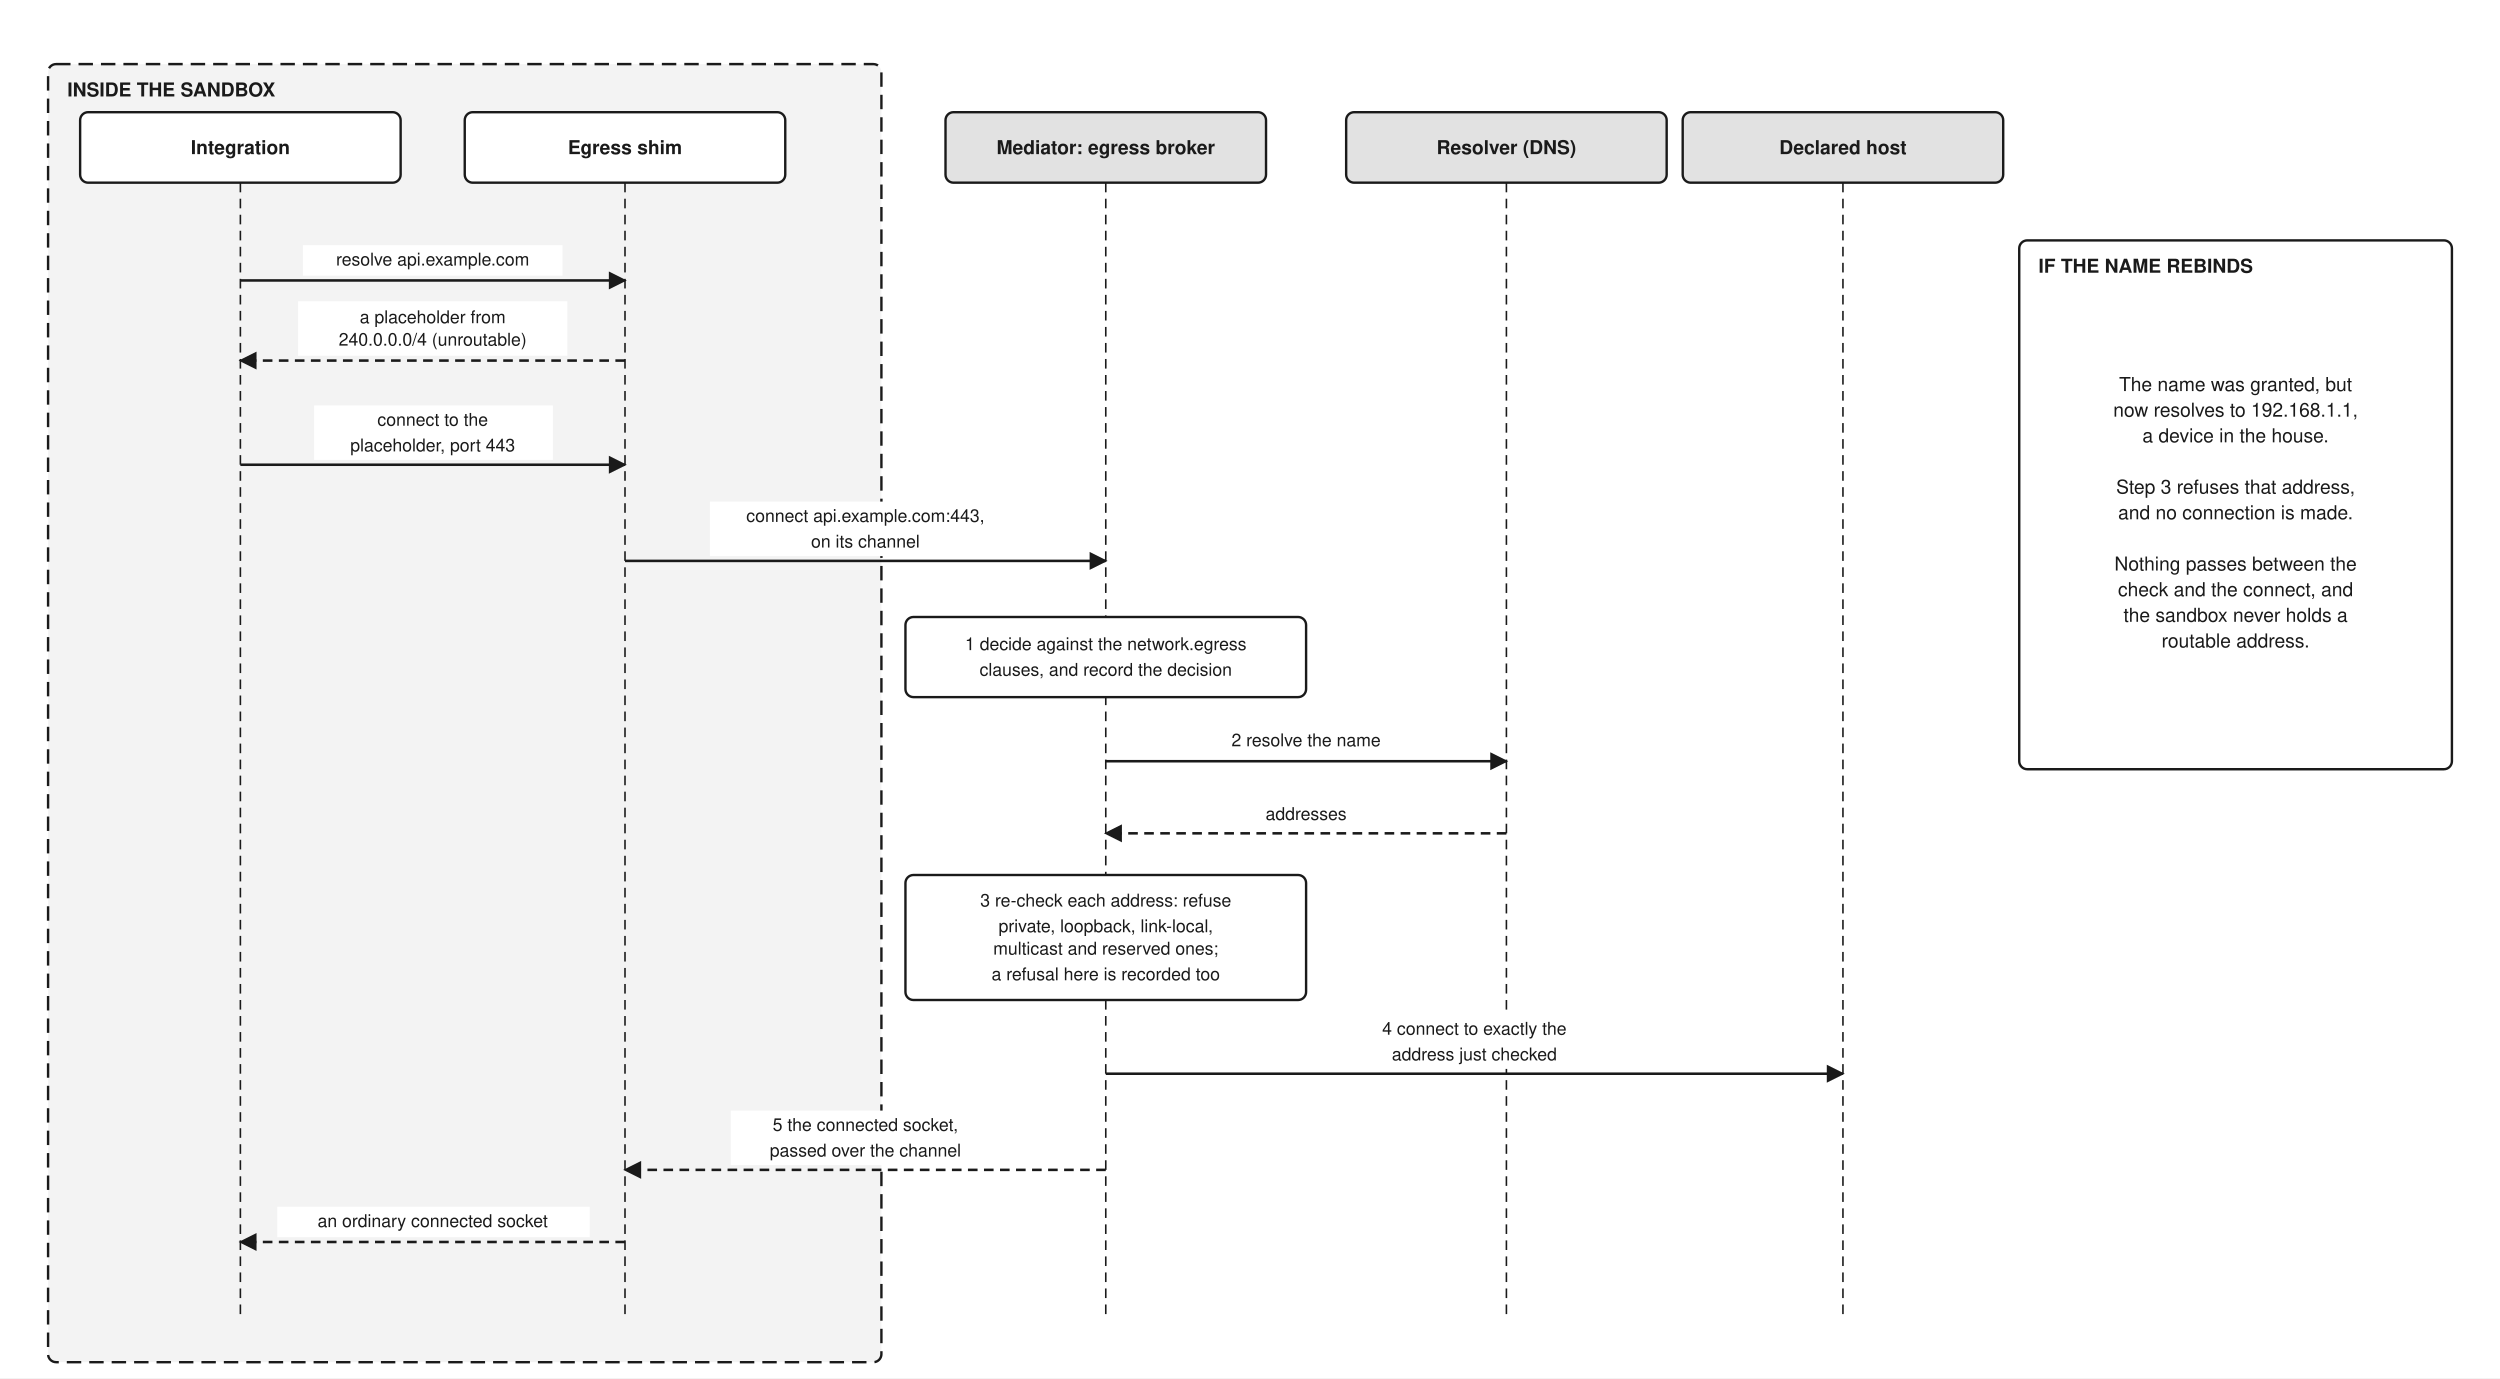
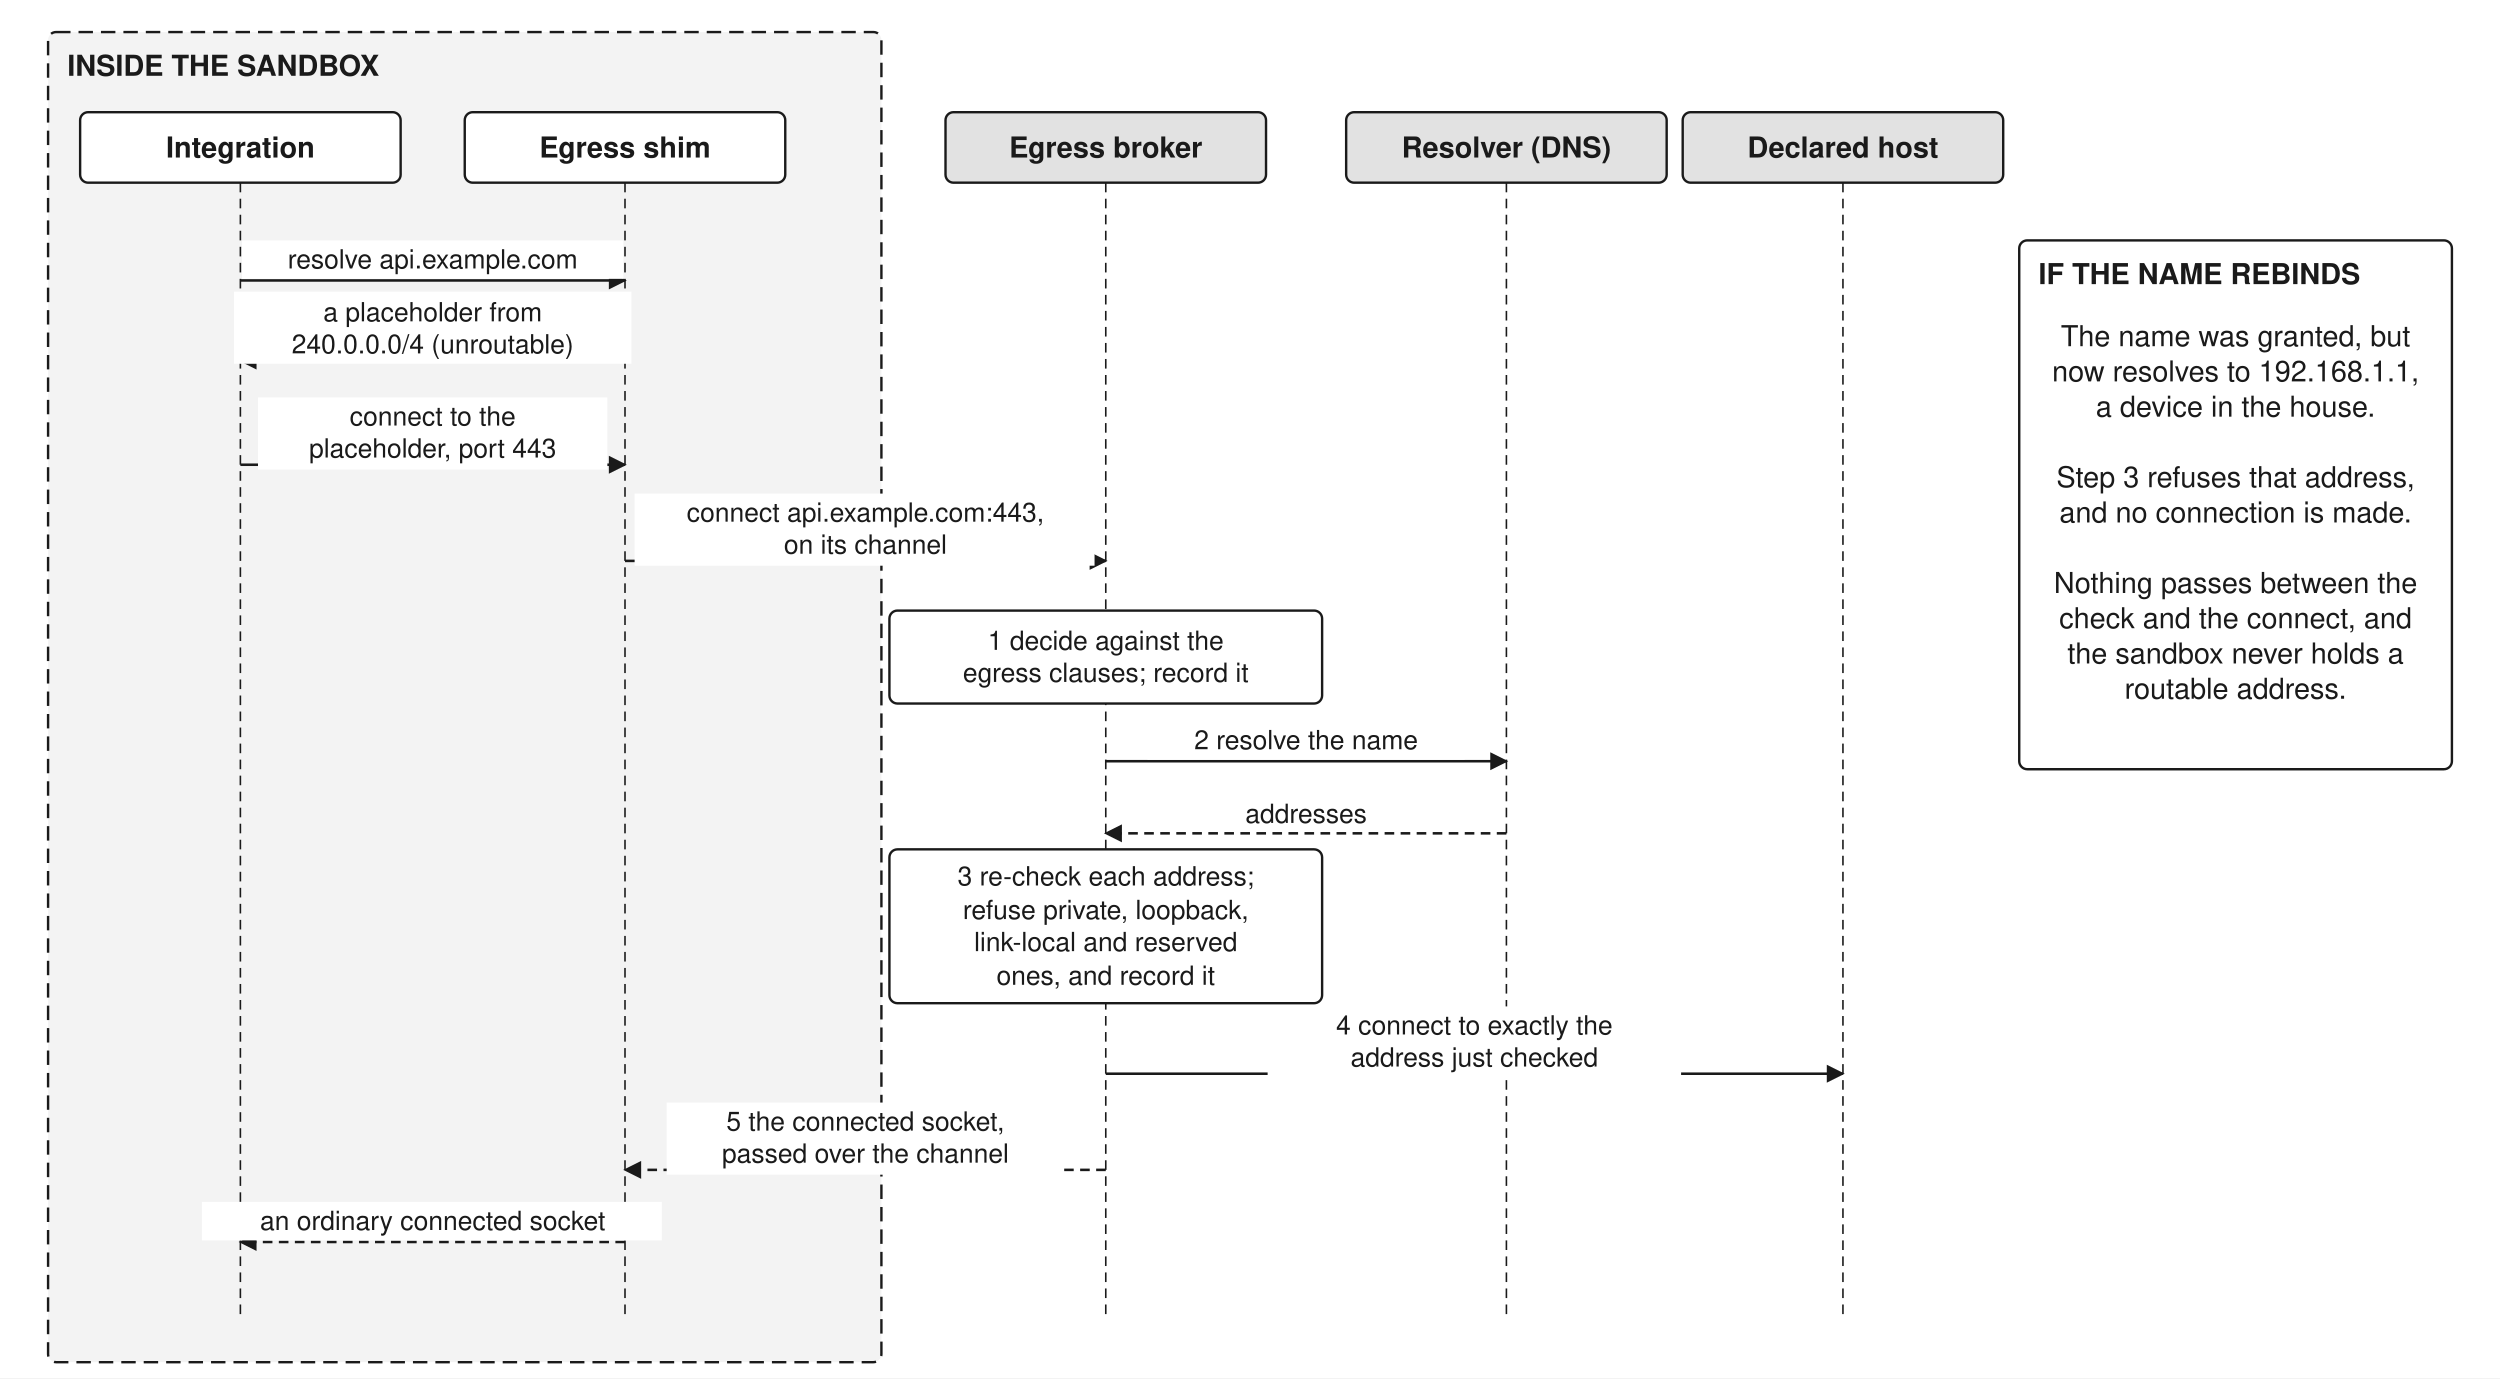
<svg xmlns="http://www.w3.org/2000/svg" width="1560" height="860" viewBox="0 0 1560 860">
  <rect width="100%" height="100%" fill="#ffffff" />
  <defs>
    <marker id="ar" viewBox="0 0 10 10" refX="9" refY="5" markerWidth="7" markerHeight="7" orient="auto-start-reverse">
      <path d="M0,0 L10,5 L0,10 z" fill="#1a1a1a" />
    </marker>
  </defs>
-   <rect x="30" y="40" width="520" height="810" rx="5" fill="#f3f3f3" stroke="#1a1a1a" stroke-width="1.5" stroke-dasharray="9 5" />
-   <text x="42" y="56" font-size="12" font-family="Helvetica,Arial,sans-serif" font-weight="bold" fill="#1a1a1a" text-anchor="start" dominant-baseline="middle">INSIDE THE SANDBOX</text>
+   <rect x="30" y="20" width="520" height="830" rx="5" fill="#f3f3f3" stroke="#1a1a1a" stroke-width="1.5" stroke-dasharray="9 5" />
+   <text x="42" y="41" font-size="18" font-family="Helvetica,Arial,sans-serif" font-weight="bold" fill="#1a1a1a" text-anchor="start" dominant-baseline="middle">INSIDE THE SANDBOX</text>
  <rect x="50" y="70" width="200" height="44" rx="5" fill="#ffffff" stroke="#1a1a1a" stroke-width="1.5" />
-   <text x="150" y="92" font-size="12" font-family="Helvetica,Arial,sans-serif" font-weight="bold" fill="#1a1a1a" text-anchor="middle" dominant-baseline="middle">Integration</text>
+   <text x="150" y="92" font-size="18" font-family="Helvetica,Arial,sans-serif" font-weight="bold" fill="#1a1a1a" text-anchor="middle" dominant-baseline="middle">Integration</text>
  <path d="M 150,114 L 150,820" fill="none" stroke="#1a1a1a" stroke-width="1" stroke-dasharray="6 4" />
  <rect x="290" y="70" width="200" height="44" rx="5" fill="#ffffff" stroke="#1a1a1a" stroke-width="1.5" />
-   <text x="390" y="92" font-size="12" font-family="Helvetica,Arial,sans-serif" font-weight="bold" fill="#1a1a1a" text-anchor="middle" dominant-baseline="middle">Egress shim</text>
+   <text x="390" y="92" font-size="18" font-family="Helvetica,Arial,sans-serif" font-weight="bold" fill="#1a1a1a" text-anchor="middle" dominant-baseline="middle">Egress shim</text>
  <path d="M 390,114 L 390,820" fill="none" stroke="#1a1a1a" stroke-width="1" stroke-dasharray="6 4" />
  <rect x="590" y="70" width="200" height="44" rx="5" fill="#e2e2e2" stroke="#1a1a1a" stroke-width="1.5" />
-   <text x="690" y="92" font-size="12" font-family="Helvetica,Arial,sans-serif" font-weight="bold" fill="#1a1a1a" text-anchor="middle" dominant-baseline="middle">Mediator: egress broker</text>
+   <text x="690" y="92" font-size="18" font-family="Helvetica,Arial,sans-serif" font-weight="bold" fill="#1a1a1a" text-anchor="middle" dominant-baseline="middle">Egress broker</text>
  <path d="M 690,114 L 690,820" fill="none" stroke="#1a1a1a" stroke-width="1" stroke-dasharray="6 4" />
  <rect x="840" y="70" width="200" height="44" rx="5" fill="#e2e2e2" stroke="#1a1a1a" stroke-width="1.5" />
-   <text x="940" y="92" font-size="12" font-family="Helvetica,Arial,sans-serif" font-weight="bold" fill="#1a1a1a" text-anchor="middle" dominant-baseline="middle">Resolver (DNS)</text>
+   <text x="940" y="92" font-size="18" font-family="Helvetica,Arial,sans-serif" font-weight="bold" fill="#1a1a1a" text-anchor="middle" dominant-baseline="middle">Resolver (DNS)</text>
  <path d="M 940,114 L 940,820" fill="none" stroke="#1a1a1a" stroke-width="1" stroke-dasharray="6 4" />
  <rect x="1050" y="70" width="200" height="44" rx="5" fill="#e2e2e2" stroke="#1a1a1a" stroke-width="1.5" />
-   <text x="1150" y="92" font-size="12" font-family="Helvetica,Arial,sans-serif" font-weight="bold" fill="#1a1a1a" text-anchor="middle" dominant-baseline="middle">Declared host</text>
+   <text x="1150" y="92" font-size="18" font-family="Helvetica,Arial,sans-serif" font-weight="bold" fill="#1a1a1a" text-anchor="middle" dominant-baseline="middle">Declared host</text>
  <path d="M 1150,114 L 1150,820" fill="none" stroke="#1a1a1a" stroke-width="1" stroke-dasharray="6 4" />
  <path d="M 150,175 L 390,175" fill="none" stroke="#1a1a1a" stroke-width="1.6" marker-end="url(#ar)" />
-   <rect x="189" y="153" width="162" height="19" fill="#ffffff" />
-   <text x="270" y="162" font-size="11" font-family="Helvetica,Arial,sans-serif" font-weight="normal" fill="#1a1a1a" text-anchor="middle" dominant-baseline="middle">resolve api.example.com</text>
+   <rect x="151" y="150" width="238" height="24" fill="#ffffff" />
+   <text x="270" y="162" font-size="16.5" font-family="Helvetica,Arial,sans-serif" font-weight="normal" fill="#1a1a1a" text-anchor="middle" dominant-baseline="middle">resolve api.example.com</text>
  <path d="M 390,225 L 150,225" fill="none" stroke="#1a1a1a" stroke-width="1.6" stroke-dasharray="6 4" marker-end="url(#ar)" />
-   <rect x="186" y="188" width="168" height="34" fill="#ffffff" />
-   <text x="270" y="198" font-size="11" font-family="Helvetica,Arial,sans-serif" font-weight="normal" fill="#1a1a1a" text-anchor="middle" dominant-baseline="middle">a placeholder from</text>
-   <text x="270" y="212" font-size="11" font-family="Helvetica,Arial,sans-serif" font-weight="normal" fill="#1a1a1a" text-anchor="middle" dominant-baseline="middle">240.0.0.0/4 (unroutable)</text>
+   <rect x="146" y="182" width="248" height="45" fill="#ffffff" />
+   <text x="270" y="195" font-size="16.5" font-family="Helvetica,Arial,sans-serif" font-weight="normal" fill="#1a1a1a" text-anchor="middle" dominant-baseline="middle">a placeholder from</text>
+   <text x="270" y="215" font-size="16.5" font-family="Helvetica,Arial,sans-serif" font-weight="normal" fill="#1a1a1a" text-anchor="middle" dominant-baseline="middle">240.0.0.0/4 (unroutable)</text>
  <path d="M 150,290 L 390,290" fill="none" stroke="#1a1a1a" stroke-width="1.6" marker-end="url(#ar)" />
-   <rect x="196" y="253" width="149" height="34" fill="#ffffff" />
-   <text x="270" y="262" font-size="11" font-family="Helvetica,Arial,sans-serif" font-weight="normal" fill="#1a1a1a" text-anchor="middle" dominant-baseline="middle">connect to the</text>
-   <text x="270" y="278" font-size="11" font-family="Helvetica,Arial,sans-serif" font-weight="normal" fill="#1a1a1a" text-anchor="middle" dominant-baseline="middle">placeholder, port 443</text>
+   <rect x="161" y="248" width="218" height="45" fill="#ffffff" />
+   <text x="270" y="260" font-size="16.5" font-family="Helvetica,Arial,sans-serif" font-weight="normal" fill="#1a1a1a" text-anchor="middle" dominant-baseline="middle">connect to the</text>
+   <text x="270" y="280" font-size="16.5" font-family="Helvetica,Arial,sans-serif" font-weight="normal" fill="#1a1a1a" text-anchor="middle" dominant-baseline="middle">placeholder, port 443</text>
  <path d="M 390,350 L 690,350" fill="none" stroke="#1a1a1a" stroke-width="1.6" marker-end="url(#ar)" />
-   <rect x="443" y="313" width="195" height="34" fill="#ffffff" />
-   <text x="540" y="322" font-size="11" font-family="Helvetica,Arial,sans-serif" font-weight="normal" fill="#1a1a1a" text-anchor="middle" dominant-baseline="middle">connect api.example.com:443,</text>
-   <text x="540" y="338" font-size="11" font-family="Helvetica,Arial,sans-serif" font-weight="normal" fill="#1a1a1a" text-anchor="middle" dominant-baseline="middle">on its channel</text>
-   <rect x="565" y="385.0" width="250" height="50" rx="5" fill="#ffffff" stroke="#1a1a1a" stroke-width="1.5" />
-   <text x="690" y="402" font-size="11" font-family="Helvetica,Arial,sans-serif" font-weight="normal" fill="#1a1a1a" text-anchor="middle" dominant-baseline="middle">1  decide against the network.egress</text>
-   <text x="690" y="418" font-size="11" font-family="Helvetica,Arial,sans-serif" font-weight="normal" fill="#1a1a1a" text-anchor="middle" dominant-baseline="middle">clauses, and record the decision</text>
+   <rect x="396" y="308" width="287" height="45" fill="#ffffff" />
+   <text x="540" y="320" font-size="16.5" font-family="Helvetica,Arial,sans-serif" font-weight="normal" fill="#1a1a1a" text-anchor="middle" dominant-baseline="middle">connect api.example.com:443,</text>
+   <text x="540" y="340" font-size="16.5" font-family="Helvetica,Arial,sans-serif" font-weight="normal" fill="#1a1a1a" text-anchor="middle" dominant-baseline="middle">on its channel</text>
+   <rect x="555" y="381.0" width="270" height="58" rx="5" fill="#ffffff" stroke="#1a1a1a" stroke-width="1.5" />
+   <text x="690" y="400" font-size="16.5" font-family="Helvetica,Arial,sans-serif" font-weight="normal" fill="#1a1a1a" text-anchor="middle" dominant-baseline="middle">1  decide against the</text>
+   <text x="690" y="420" font-size="16.5" font-family="Helvetica,Arial,sans-serif" font-weight="normal" fill="#1a1a1a" text-anchor="middle" dominant-baseline="middle">egress clauses; record it</text>
  <path d="M 690,475 L 940,475" fill="none" stroke="#1a1a1a" stroke-width="1.6" marker-end="url(#ar)" />
-   <rect x="747" y="453" width="135" height="19" fill="#ffffff" />
-   <text x="815" y="462" font-size="11" font-family="Helvetica,Arial,sans-serif" font-weight="normal" fill="#1a1a1a" text-anchor="middle" dominant-baseline="middle">2  resolve the name</text>
+   <rect x="716" y="450" width="198" height="24" fill="#ffffff" />
+   <text x="815" y="462" font-size="16.5" font-family="Helvetica,Arial,sans-serif" font-weight="normal" fill="#1a1a1a" text-anchor="middle" dominant-baseline="middle">2  resolve the name</text>
  <path d="M 940,520 L 690,520" fill="none" stroke="#1a1a1a" stroke-width="1.6" stroke-dasharray="6 4" marker-end="url(#ar)" />
-   <rect x="780" y="498" width="69" height="19" fill="#ffffff" />
-   <text x="815" y="508" font-size="11" font-family="Helvetica,Arial,sans-serif" font-weight="normal" fill="#1a1a1a" text-anchor="middle" dominant-baseline="middle">addresses</text>
-   <rect x="565" y="546.0" width="250" height="78" rx="5" fill="#ffffff" stroke="#1a1a1a" stroke-width="1.5" />
-   <text x="690" y="562" font-size="11" font-family="Helvetica,Arial,sans-serif" font-weight="normal" fill="#1a1a1a" text-anchor="middle" dominant-baseline="middle">3  re-check each address: refuse</text>
-   <text x="690" y="578" font-size="11" font-family="Helvetica,Arial,sans-serif" font-weight="normal" fill="#1a1a1a" text-anchor="middle" dominant-baseline="middle">private, loopback, link-local,</text>
-   <text x="690" y="592" font-size="11" font-family="Helvetica,Arial,sans-serif" font-weight="normal" fill="#1a1a1a" text-anchor="middle" dominant-baseline="middle">multicast and reserved ones;</text>
-   <text x="690" y="608" font-size="11" font-family="Helvetica,Arial,sans-serif" font-weight="normal" fill="#1a1a1a" text-anchor="middle" dominant-baseline="middle">a refusal here is recorded too</text>
+   <rect x="765" y="495" width="99" height="24" fill="#ffffff" />
+   <text x="815" y="508" font-size="16.5" font-family="Helvetica,Arial,sans-serif" font-weight="normal" fill="#1a1a1a" text-anchor="middle" dominant-baseline="middle">addresses</text>
+   <rect x="555" y="530.0" width="270" height="96" rx="5" fill="#ffffff" stroke="#1a1a1a" stroke-width="1.5" />
+   <text x="690" y="547" font-size="16.5" font-family="Helvetica,Arial,sans-serif" font-weight="normal" fill="#1a1a1a" text-anchor="middle" dominant-baseline="middle">3  re-check each address;</text>
+   <text x="690" y="568" font-size="16.5" font-family="Helvetica,Arial,sans-serif" font-weight="normal" fill="#1a1a1a" text-anchor="middle" dominant-baseline="middle">refuse private, loopback,</text>
+   <text x="690" y="588" font-size="16.5" font-family="Helvetica,Arial,sans-serif" font-weight="normal" fill="#1a1a1a" text-anchor="middle" dominant-baseline="middle">link-local and reserved</text>
+   <text x="690" y="609" font-size="16.5" font-family="Helvetica,Arial,sans-serif" font-weight="normal" fill="#1a1a1a" text-anchor="middle" dominant-baseline="middle">ones, and record it</text>
  <path d="M 690,670 L 1150,670" fill="none" stroke="#1a1a1a" stroke-width="1.6" marker-end="url(#ar)" />
-   <rect x="832" y="633" width="175" height="34" fill="#ffffff" />
-   <text x="920" y="642" font-size="11" font-family="Helvetica,Arial,sans-serif" font-weight="normal" fill="#1a1a1a" text-anchor="middle" dominant-baseline="middle">4  connect to exactly the</text>
-   <text x="920" y="658" font-size="11" font-family="Helvetica,Arial,sans-serif" font-weight="normal" fill="#1a1a1a" text-anchor="middle" dominant-baseline="middle">address just checked</text>
+   <rect x="791" y="628" width="258" height="45" fill="#ffffff" />
+   <text x="920" y="640" font-size="16.5" font-family="Helvetica,Arial,sans-serif" font-weight="normal" fill="#1a1a1a" text-anchor="middle" dominant-baseline="middle">4  connect to exactly the</text>
+   <text x="920" y="660" font-size="16.5" font-family="Helvetica,Arial,sans-serif" font-weight="normal" fill="#1a1a1a" text-anchor="middle" dominant-baseline="middle">address just checked</text>
  <path d="M 690,730 L 390,730" fill="none" stroke="#1a1a1a" stroke-width="1.6" stroke-dasharray="6 4" marker-end="url(#ar)" />
-   <rect x="456" y="693" width="168" height="34" fill="#ffffff" />
-   <text x="540" y="702" font-size="11" font-family="Helvetica,Arial,sans-serif" font-weight="normal" fill="#1a1a1a" text-anchor="middle" dominant-baseline="middle">5  the connected socket,</text>
-   <text x="540" y="718" font-size="11" font-family="Helvetica,Arial,sans-serif" font-weight="normal" fill="#1a1a1a" text-anchor="middle" dominant-baseline="middle">passed over the channel</text>
+   <rect x="416" y="688" width="248" height="45" fill="#ffffff" />
+   <text x="540" y="700" font-size="16.5" font-family="Helvetica,Arial,sans-serif" font-weight="normal" fill="#1a1a1a" text-anchor="middle" dominant-baseline="middle">5  the connected socket,</text>
+   <text x="540" y="720" font-size="16.5" font-family="Helvetica,Arial,sans-serif" font-weight="normal" fill="#1a1a1a" text-anchor="middle" dominant-baseline="middle">passed over the channel</text>
  <path d="M 390,775 L 150,775" fill="none" stroke="#1a1a1a" stroke-width="1.6" stroke-dasharray="6 4" marker-end="url(#ar)" />
-   <rect x="173" y="753" width="195" height="19" fill="#ffffff" />
-   <text x="270" y="762" font-size="11" font-family="Helvetica,Arial,sans-serif" font-weight="normal" fill="#1a1a1a" text-anchor="middle" dominant-baseline="middle">an ordinary connected socket</text>
+   <rect x="126" y="750" width="287" height="24" fill="#ffffff" />
+   <text x="270" y="762" font-size="16.5" font-family="Helvetica,Arial,sans-serif" font-weight="normal" fill="#1a1a1a" text-anchor="middle" dominant-baseline="middle">an ordinary connected socket</text>
  <rect x="1260" y="150" width="270" height="330" rx="5" fill="#ffffff" stroke="#1a1a1a" stroke-width="1.5" />
-   <text x="1272" y="166" font-size="12" font-family="Helvetica,Arial,sans-serif" font-weight="bold" fill="#1a1a1a" text-anchor="start" dominant-baseline="middle">IF THE NAME REBINDS</text>
-   <text x="1395" y="240" font-size="12" font-family="Helvetica,Arial,sans-serif" font-weight="normal" fill="#1a1a1a" text-anchor="middle" dominant-baseline="middle">The name was granted, but</text>
-   <text x="1395" y="256" font-size="12" font-family="Helvetica,Arial,sans-serif" font-weight="normal" fill="#1a1a1a" text-anchor="middle" dominant-baseline="middle">now resolves to 192.168.1.1,</text>
-   <text x="1395" y="272" font-size="12" font-family="Helvetica,Arial,sans-serif" font-weight="normal" fill="#1a1a1a" text-anchor="middle" dominant-baseline="middle">a device in the house.</text>
-   <text x="1395" y="288" font-size="12" font-family="Helvetica,Arial,sans-serif" font-weight="normal" fill="#1a1a1a" text-anchor="middle" dominant-baseline="middle" />
-   <text x="1395" y="304" font-size="12" font-family="Helvetica,Arial,sans-serif" font-weight="normal" fill="#1a1a1a" text-anchor="middle" dominant-baseline="middle">Step 3 refuses that address,</text>
-   <text x="1395" y="320" font-size="12" font-family="Helvetica,Arial,sans-serif" font-weight="normal" fill="#1a1a1a" text-anchor="middle" dominant-baseline="middle">and no connection is made.</text>
-   <text x="1395" y="336" font-size="12" font-family="Helvetica,Arial,sans-serif" font-weight="normal" fill="#1a1a1a" text-anchor="middle" dominant-baseline="middle" />
-   <text x="1395" y="352" font-size="12" font-family="Helvetica,Arial,sans-serif" font-weight="normal" fill="#1a1a1a" text-anchor="middle" dominant-baseline="middle">Nothing passes between the</text>
-   <text x="1395" y="368" font-size="12" font-family="Helvetica,Arial,sans-serif" font-weight="normal" fill="#1a1a1a" text-anchor="middle" dominant-baseline="middle">check and the connect, and</text>
-   <text x="1395" y="384" font-size="12" font-family="Helvetica,Arial,sans-serif" font-weight="normal" fill="#1a1a1a" text-anchor="middle" dominant-baseline="middle">the sandbox never holds a</text>
-   <text x="1395" y="400" font-size="12" font-family="Helvetica,Arial,sans-serif" font-weight="normal" fill="#1a1a1a" text-anchor="middle" dominant-baseline="middle">routable address.</text>
+   <text x="1272" y="171" font-size="18" font-family="Helvetica,Arial,sans-serif" font-weight="bold" fill="#1a1a1a" text-anchor="start" dominant-baseline="middle">IF THE NAME REBINDS</text>
+   <text x="1395" y="210" font-size="18" font-family="Helvetica,Arial,sans-serif" font-weight="normal" fill="#1a1a1a" text-anchor="middle" dominant-baseline="middle">The name was granted, but</text>
+   <text x="1395" y="232" font-size="18" font-family="Helvetica,Arial,sans-serif" font-weight="normal" fill="#1a1a1a" text-anchor="middle" dominant-baseline="middle">now resolves to 192.168.1.1,</text>
+   <text x="1395" y="254" font-size="18" font-family="Helvetica,Arial,sans-serif" font-weight="normal" fill="#1a1a1a" text-anchor="middle" dominant-baseline="middle">a device in the house.</text>
+   <text x="1395" y="276" font-size="18" font-family="Helvetica,Arial,sans-serif" font-weight="normal" fill="#1a1a1a" text-anchor="middle" dominant-baseline="middle" />
+   <text x="1395" y="298" font-size="18" font-family="Helvetica,Arial,sans-serif" font-weight="normal" fill="#1a1a1a" text-anchor="middle" dominant-baseline="middle">Step 3 refuses that address,</text>
+   <text x="1395" y="320" font-size="18" font-family="Helvetica,Arial,sans-serif" font-weight="normal" fill="#1a1a1a" text-anchor="middle" dominant-baseline="middle">and no connection is made.</text>
+   <text x="1395" y="342" font-size="18" font-family="Helvetica,Arial,sans-serif" font-weight="normal" fill="#1a1a1a" text-anchor="middle" dominant-baseline="middle" />
+   <text x="1395" y="364" font-size="18" font-family="Helvetica,Arial,sans-serif" font-weight="normal" fill="#1a1a1a" text-anchor="middle" dominant-baseline="middle">Nothing passes between the</text>
+   <text x="1395" y="386" font-size="18" font-family="Helvetica,Arial,sans-serif" font-weight="normal" fill="#1a1a1a" text-anchor="middle" dominant-baseline="middle">check and the connect, and</text>
+   <text x="1395" y="408" font-size="18" font-family="Helvetica,Arial,sans-serif" font-weight="normal" fill="#1a1a1a" text-anchor="middle" dominant-baseline="middle">the sandbox never holds a</text>
+   <text x="1395" y="430" font-size="18" font-family="Helvetica,Arial,sans-serif" font-weight="normal" fill="#1a1a1a" text-anchor="middle" dominant-baseline="middle">routable address.</text>
</svg>
